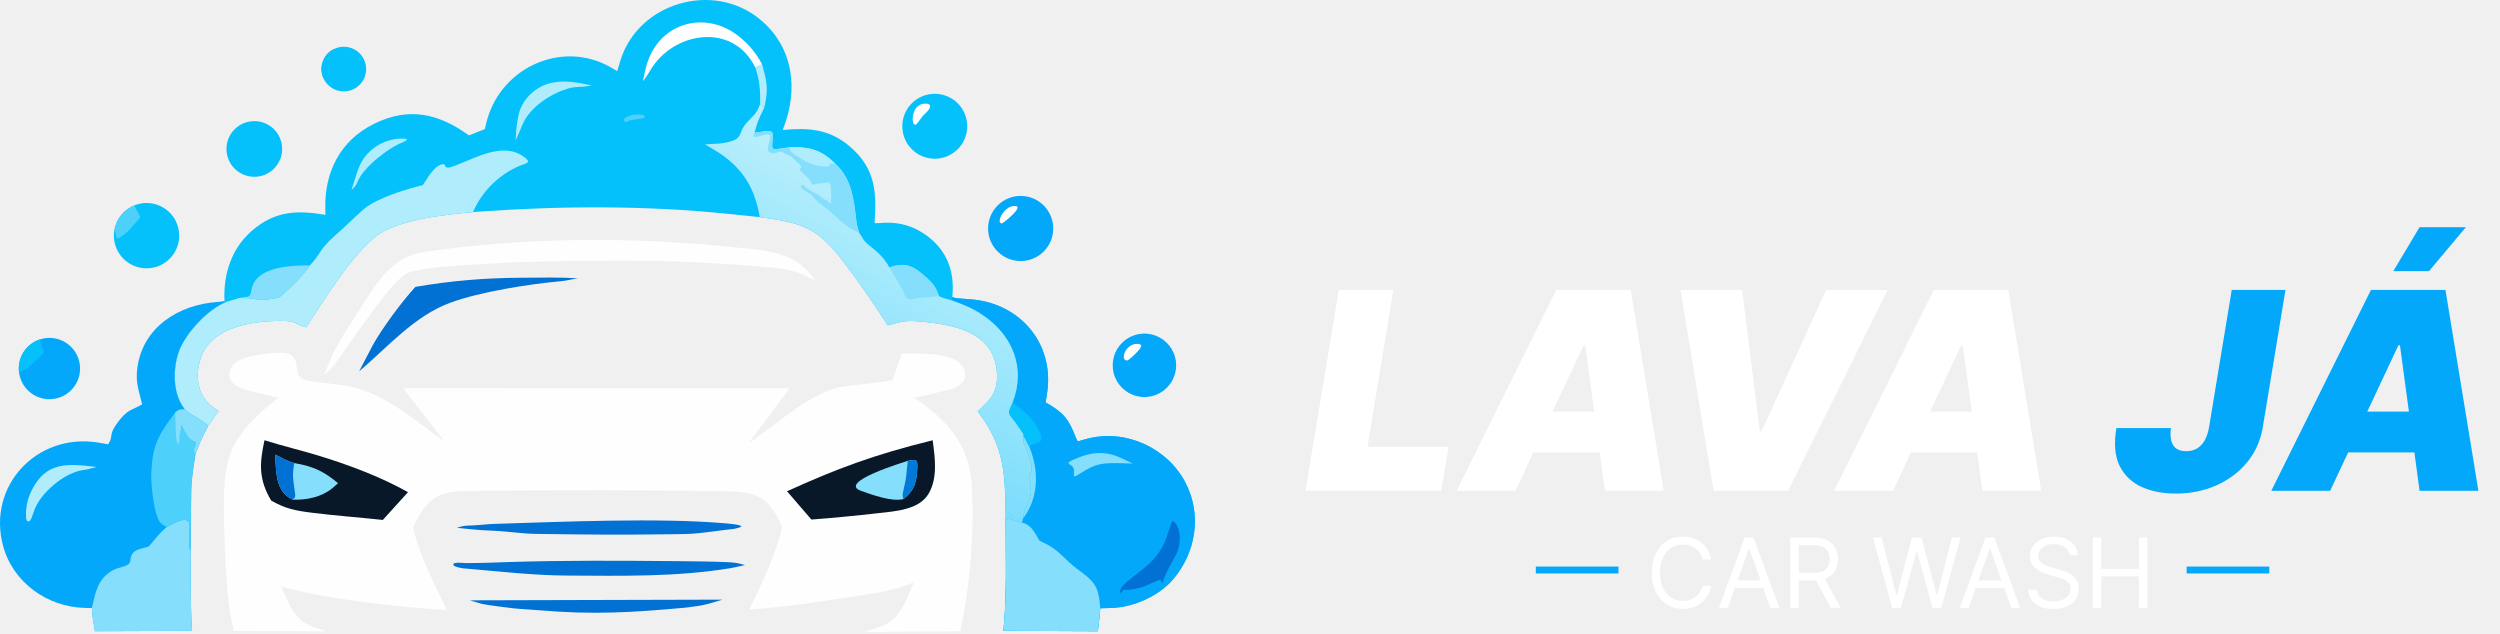
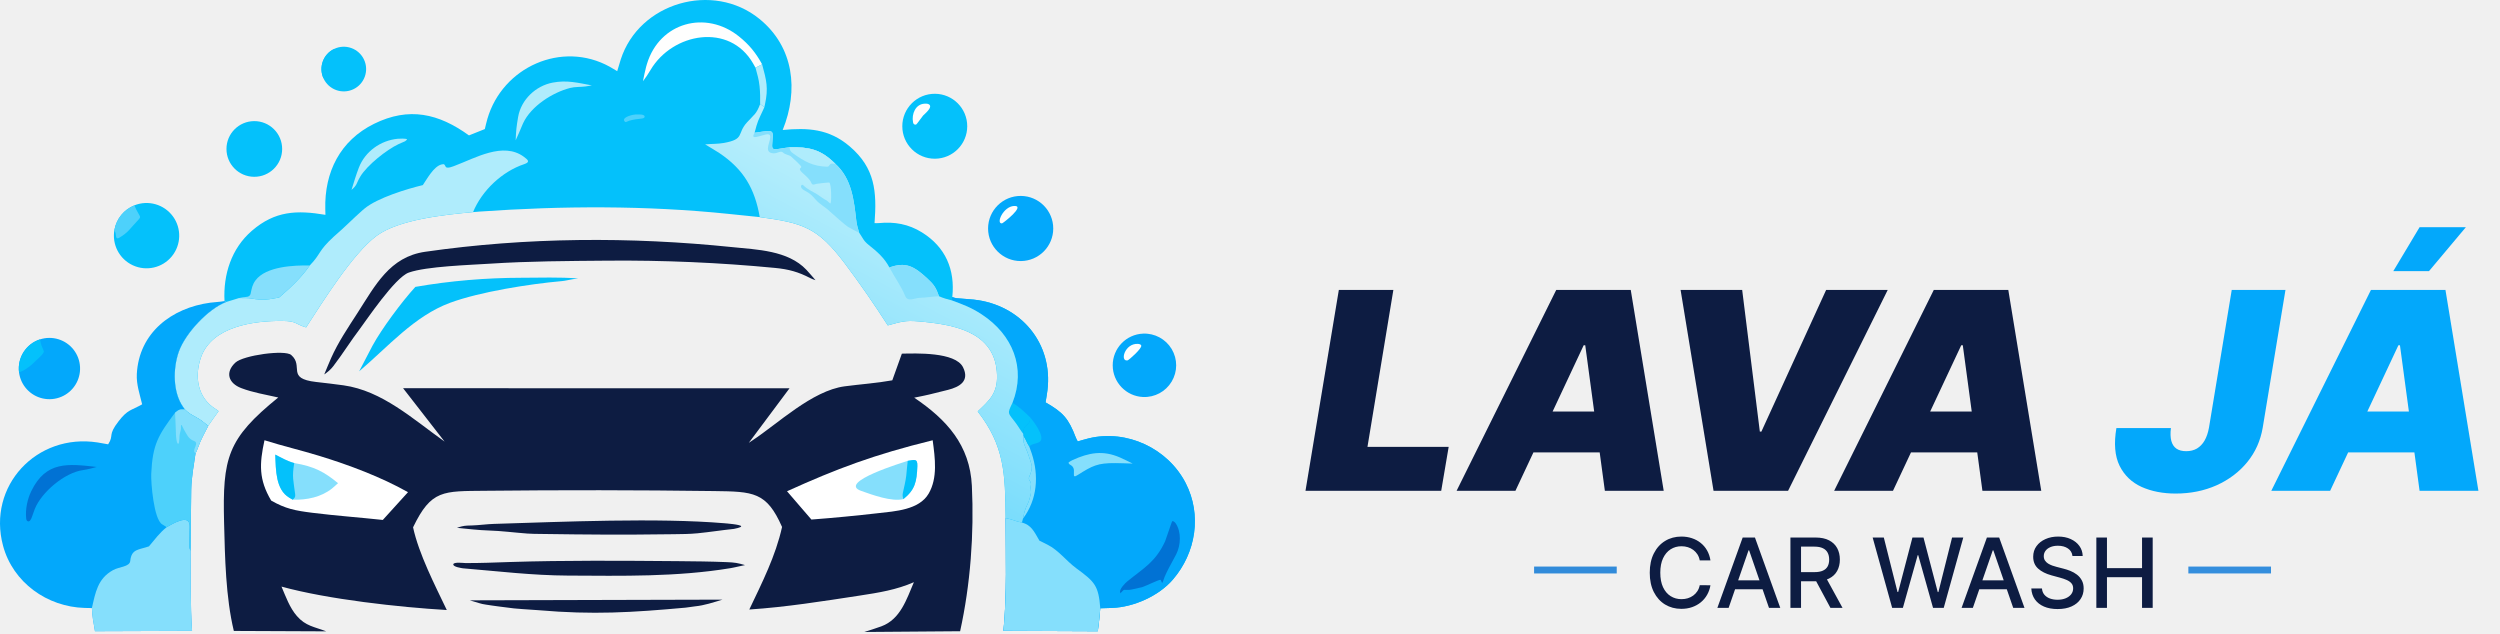
<svg xmlns="http://www.w3.org/2000/svg" width="726" height="184" viewBox="0 0 726 184" fill="none">
-   <path d="M179.238 20.666C179.584 19.535 179.901 18.395 180.264 17.27C185.603 0.73 207.057 -5.447 220.52 5.476C230.601 13.654 231.949 26.265 227.295 37.745C234.535 37.07 240.707 37.349 246.749 42.504C254.16 48.82 254.649 55.689 253.97 64.79C254.419 64.814 254.839 64.826 255.288 64.781C259.782 64.349 263.837 65.07 267.712 67.472C274.643 71.768 277.379 78.349 276.55 86.243C276.94 86.398 277.339 86.553 277.759 86.594C279.417 86.759 281.094 86.826 282.752 87.002C296.424 88.457 305.872 99.679 304.174 113.395C304.034 114.552 303.815 115.699 303.635 116.85C308.718 119.756 310.296 121.491 312.403 127.034C312.553 127.436 312.773 127.803 312.973 128.182C314.051 127.889 315.12 127.543 316.218 127.282C327.294 124.63 339.178 130.259 344.332 140.312C349.055 149.522 347.318 160.485 340.616 168.294C336.492 173.09 329.231 176.303 322.95 176.546C321.811 176.591 320.672 176.617 319.524 176.651C319.354 178.876 319.115 181.095 318.805 183.305L291.401 183.182C292.459 172.311 292.03 161.361 292.04 150.438C291.9 137.556 291.71 129.502 283.921 119.478C287.316 116.281 289.703 114.216 289.533 108.908C289.164 97.089 278.558 94.535 268.77 93.52C263.447 92.97 262.658 93.109 257.815 94.499C253.84 88.317 249.705 82.316 245.291 76.448C237.451 66.034 233.157 64.742 220.632 63.05C217.619 62.74 214.609 62.427 211.596 62.117C187.566 59.644 163.326 59.753 139.229 61.444C139.227 61.444 137.377 61.599 137.375 61.6C129.55 62.317 115.956 63.667 109.42 68.448C102.383 73.594 93.427 88.129 88.892 95.076C85.655 94.124 86.223 93.233 82.016 93.201C73.73 93.139 61.482 94.751 58.339 103.854C56.443 109.345 57.343 115.468 62.538 118.719C63.063 119.048 62.866 118.924 63.48 119.405C62.447 120.826 61.422 122.251 60.443 123.709C59.739 123.158 59.07 122.545 58.335 122.036C56.52 120.777 55.233 120.545 53.683 118.92C53.681 118.917 53.178 118.185 53.175 118.182C50.145 113.855 50.225 106.979 51.919 102.158C53.804 96.793 60.473 89.667 65.688 87.691C65.524 87.604 65.361 87.517 65.197 87.43C64.798 79.72 67.195 72.141 73.165 67C79.889 61.208 86.217 60.989 94.505 62.386C94.505 62.383 94.463 60.716 94.463 60.712C94.204 49.968 98.765 40.817 108.639 35.948C118.775 30.951 127.399 32.966 136.189 39.321L140.793 37.48C141.036 36.486 141.255 35.487 141.541 34.505C145.912 19.497 163.158 11.672 177.096 19.399C177.821 19.801 178.524 20.242 179.238 20.666Z" fill="#04C1FB" />
+   <path d="M179.238 20.666C179.584 19.535 179.901 18.395 180.264 17.27C185.603 0.73 207.057 -5.447 220.52 5.476C230.601 13.654 231.949 26.265 227.295 37.745C234.535 37.07 240.707 37.349 246.749 42.504C254.16 48.82 254.649 55.689 253.97 64.79C254.419 64.814 254.839 64.825 255.288 64.781C259.782 64.349 263.837 65.07 267.712 67.472C274.643 71.768 277.379 78.349 276.55 86.243C276.94 86.398 277.339 86.553 277.759 86.594C279.417 86.759 281.094 86.826 282.752 87.002C296.424 88.457 305.872 99.679 304.174 113.395C304.034 114.552 303.815 115.699 303.635 116.85C308.718 119.756 310.296 121.491 312.403 127.034C312.553 127.436 312.773 127.803 312.973 128.182C314.051 127.889 315.12 127.543 316.218 127.282C327.294 124.63 339.178 130.259 344.332 140.312C349.055 149.522 347.318 160.485 340.616 168.294C336.492 173.09 329.231 176.303 322.95 176.546C321.811 176.591 320.673 176.617 319.524 176.651C319.354 178.876 319.115 181.095 318.805 183.305L291.401 183.182C292.46 172.311 292.03 161.361 292.04 150.438C291.9 137.556 291.711 129.502 283.921 119.478C287.316 116.281 289.703 114.216 289.533 108.908C289.164 97.089 278.558 94.535 268.771 93.52C263.447 92.97 262.659 93.109 257.815 94.499C253.84 88.317 249.705 82.316 245.291 76.448C237.451 66.034 233.157 64.742 220.632 63.05C217.619 62.74 214.609 62.427 211.596 62.117C187.566 59.644 163.326 59.753 139.229 61.444C139.227 61.444 137.377 61.599 137.375 61.6C129.55 62.317 115.956 63.667 109.42 68.448C102.383 73.594 93.427 88.129 88.892 95.076C85.655 94.124 86.223 93.233 82.016 93.201C73.73 93.139 61.482 94.751 58.339 103.854C56.443 109.345 57.343 115.468 62.538 118.719C63.063 119.047 62.866 118.924 63.48 119.405C62.447 120.826 61.422 122.251 60.443 123.709C59.739 123.158 59.07 122.545 58.335 122.036C56.52 120.777 55.233 120.545 53.683 118.92C53.681 118.917 53.178 118.185 53.175 118.182C50.146 113.855 50.225 106.979 51.919 102.158C53.804 96.793 60.473 89.667 65.688 87.691C65.524 87.604 65.361 87.517 65.197 87.43C64.798 79.72 67.195 72.141 73.165 67C79.89 61.208 86.217 60.989 94.505 62.386C94.505 62.383 94.463 60.716 94.463 60.712C94.204 49.968 98.765 40.817 108.639 35.948C118.775 30.951 127.399 32.966 136.189 39.321L140.793 37.48C141.036 36.486 141.255 35.487 141.541 34.505C145.912 19.497 163.158 11.672 177.096 19.399C177.821 19.801 178.525 20.242 179.238 20.666Z" fill="#04C1FB" />
  <path d="M276.391 87.227C276.441 86.9 276.501 86.572 276.55 86.243C276.94 86.398 277.339 86.553 277.759 86.594C279.417 86.759 281.094 86.826 282.752 87.002C296.424 88.457 305.872 99.679 304.174 113.395C304.034 114.552 303.815 115.699 303.635 116.85C308.718 119.756 310.296 121.491 312.403 127.034C312.553 127.436 312.773 127.803 312.973 128.182C314.051 127.889 315.12 127.543 316.219 127.282C327.294 124.63 339.179 130.259 344.332 140.312C349.056 149.522 347.318 160.485 340.617 168.294C336.492 173.09 329.231 176.303 322.95 176.546C321.811 176.591 320.673 176.617 319.524 176.651C319.354 178.876 319.115 181.095 318.805 183.305L291.401 183.182C292.46 172.311 292.03 161.361 292.04 150.438C293.259 150.698 293.938 150.908 295.066 151.314C295.645 151.522 296.135 151.605 296.764 151.735C296.864 151.369 296.964 151.003 297.054 150.636C297.393 149.045 297.643 147.857 298.392 146.411C298.901 145.441 299.071 144.453 299.351 143.407C299.56 142.578 299.141 141.925 299.331 141.114C299.7 139.533 298.322 139.662 298.931 138.323C299.39 137.288 299.64 136.538 299.64 135.368C299.64 134.908 298.472 131.627 298.352 131.302C297.563 129.206 297.054 128.931 297.173 126.484C297.163 126.31 297.153 126.136 297.144 125.961C296.335 124.939 295.715 123.807 294.926 122.763C292.689 119.788 292.42 120.305 294.018 116.99C298.022 106.849 294.077 97.201 285.129 91.327C281.983 89.26 279.806 88.501 276.391 87.227Z" fill="#03A8FB" />
  <path d="M292.04 150.438C293.258 150.698 293.937 150.908 295.066 151.314C295.645 151.522 296.135 151.605 296.764 151.735C299.45 152.483 300.239 154.185 301.847 157.008C302.636 157.41 303.425 157.79 304.214 158.186C307.43 159.798 309.617 162.864 312.513 164.993C317.886 168.953 319.015 169.961 319.524 176.651C319.354 178.876 319.115 181.095 318.805 183.305L291.401 183.182C292.459 172.311 292.03 161.361 292.04 150.438Z" fill="#85DFFC" />
  <path d="M297.173 126.484C298.152 127.96 297.843 127.936 298.881 129.623C299.121 130.291 299.38 130.955 299.6 131.63C301.747 138.141 301.248 145.078 297.053 150.636C297.393 149.045 297.643 147.857 298.392 146.411C298.901 145.441 299.071 144.453 299.351 143.407C299.56 142.578 299.141 141.925 299.331 141.114C299.7 139.533 298.322 139.662 298.931 138.323C299.39 137.288 299.64 136.538 299.64 135.368C299.64 134.908 298.472 131.627 298.352 131.302C297.563 129.206 297.053 128.931 297.173 126.484Z" fill="#85DFFC" />
  <path d="M294.018 116.99C295.955 118.111 297.583 119.679 299.191 121.238C299.061 122.858 298.911 122.691 297.783 123.775C297.174 124.357 297.243 125.187 297.144 125.962C296.335 124.939 295.715 123.807 294.926 122.763C292.689 119.788 292.42 120.305 294.018 116.99Z" fill="#04C1FB" />
  <path d="M299.191 121.238C299.91 122.067 303.635 126.821 302.027 128.209C301.278 128.863 300.139 128.71 299.191 129.411C299.191 129.414 298.881 129.621 298.881 129.623C297.843 127.936 298.152 127.96 297.173 126.484C297.163 126.31 297.153 126.136 297.143 125.961C297.243 125.186 297.173 124.357 297.783 123.775C298.911 122.691 299.061 122.858 299.191 121.238Z" fill="#04C1FB" />
  <path d="M340.427 151.352C340.746 151.234 341.256 151.727 341.406 151.949C343.123 154.507 342.904 158.353 341.555 160.999C340.647 162.77 339.628 164.483 338.759 166.297C338.25 167.343 338.12 167.703 337.76 168.778C337.361 170.008 337.301 168.369 336.961 168.378C336.382 168.392 332.957 170.07 331.848 170.455C331.389 170.614 328.433 171.269 327.943 171.299C326.126 171.412 326.705 170.894 325.576 172.066C325.576 172.069 325.446 172.315 325.446 172.315C325.446 172.315 325.307 172.07 325.307 172.067C324.927 171.179 326.725 169.364 327.334 168.863C332.208 164.881 335.503 163.285 338.35 157.202C338.559 156.768 340.277 151.407 340.427 151.352Z" fill="#0172D4" />
  <path d="M310.306 134.369C310.296 134.198 311.375 133.653 311.455 133.613C316.238 131.431 320.293 130.682 325.286 132.87C326.525 133.411 327.723 134.041 328.942 134.62C327.274 134.583 325.606 134.495 323.948 134.483C318.715 134.447 317.267 135.232 312.993 137.92C312.064 138.501 311.754 138.573 311.864 137.353C312.104 134.793 310.346 135.247 310.306 134.369Z" fill="#85DFFC" />
  <path d="M220.745 30.222C221.157 30.51 221.568 30.799 221.98 31.088C221.98 31.088 221.636 31.876 221.635 31.878C220.13 35.128 220.049 35.037 219.133 38.55C220.069 38.493 223.285 37.742 224.023 38.234C224.485 38.543 224.438 39.277 224.408 39.75C224.36 40.497 224.305 41.244 224.245 41.99C224.141 43.277 224.599 43.462 225.811 43.291C226.971 43.125 228.119 42.881 229.284 42.764C234.855 42.657 238.31 43.301 242.595 47.589C247.399 51.938 247.988 58.204 248.687 64.211C248.827 65.379 249.156 66.436 249.496 67.561C250.584 69.118 250.714 69.897 252.292 71.149C254.719 73.071 256.826 74.894 258.284 77.674C263.108 75.948 265.465 77.373 269.2 80.778C271.197 82.61 271.807 83.508 272.685 86.022C273.864 86.561 275.122 86.92 276.391 87.227C279.806 88.501 281.983 89.26 285.129 91.327C294.077 97.201 298.022 106.848 294.018 116.99C292.42 120.305 292.689 119.788 294.926 122.763C295.715 123.807 296.335 124.939 297.143 125.961C297.153 126.136 297.163 126.31 297.173 126.484C297.054 128.931 297.563 129.206 298.352 131.301C298.472 131.627 299.64 134.908 299.64 135.368C299.64 136.538 299.39 137.288 298.931 138.323C298.322 139.662 299.7 139.533 299.331 141.114C299.141 141.925 299.56 142.578 299.351 143.407C299.071 144.453 298.901 145.441 298.392 146.411C297.643 147.857 297.393 149.045 297.054 150.636C296.964 151.003 296.864 151.369 296.764 151.735C296.135 151.605 295.645 151.522 295.066 151.314C293.938 150.908 293.259 150.698 292.04 150.438C291.9 137.556 291.711 129.502 283.921 119.478C287.316 116.281 289.703 114.216 289.533 108.908C289.164 97.089 278.558 94.535 268.771 93.52C263.448 92.97 262.659 93.109 257.815 94.499C253.84 88.317 249.706 82.316 245.291 76.448C237.452 66.034 233.157 64.742 220.633 63.05C219.194 54.779 215.954 49.195 208.942 44.478C207.589 43.568 206.152 42.791 204.767 41.929C206.588 41.757 208.433 41.834 210.233 41.509C216.379 40.396 213.911 38.877 216.921 35.544C219.078 33.156 219.609 33.213 220.745 30.222Z" fill="url(#paint0_linear_4_252)" />
-   <path d="M219.132 38.55C220.069 38.493 223.285 37.742 224.023 38.234C224.485 38.543 224.437 39.277 224.407 39.75C224.36 40.497 224.305 41.244 224.245 41.99C224.141 43.277 224.599 43.462 225.811 43.291C226.971 43.125 228.119 42.881 229.284 42.764C234.855 42.657 238.31 43.301 242.595 47.589C247.398 51.938 247.988 58.204 248.687 64.211C248.827 65.379 249.156 66.436 249.496 67.561C248.397 67.103 247.378 66.481 246.32 65.924C245.741 65.62 241.566 61.971 241.057 61.463C239.808 60.221 238.16 59.428 236.982 58.095C235.943 56.927 235.284 56.138 233.816 55.426C231.839 54.469 232.778 53.34 233.187 53.736C234.665 55.153 235.804 55.487 237.421 56.5C238.121 56.938 239.319 57.895 239.988 58.172C240.268 58.288 241.017 59.179 241.167 59.066C241.506 58.795 241.456 53.314 240.797 52.995C240.717 52.957 237.471 53.292 237.112 53.391C236.353 53.592 235.913 53.889 235.564 53.022C235.124 51.929 233.746 50.878 232.947 50.112C231.572 48.806 232.768 48.854 232.698 48.442C232.638 48.084 230.416 46.052 229.786 45.501C229.126 44.922 228.035 44.959 227.4 44.311C226.72 43.621 225.799 44.601 224.583 44.525C222.017 44.365 223.284 41.983 223.589 40.506C224.069 38.175 222.365 39.147 221.062 39.414C219.905 39.65 217.939 40.563 219.132 38.55Z" fill="#85DFFC" />
+   <path d="M219.132 38.55C220.069 38.493 223.285 37.742 224.023 38.234C224.485 38.543 224.437 39.277 224.407 39.75C224.36 40.497 224.305 41.244 224.245 41.99C224.141 43.277 224.599 43.462 225.811 43.291C226.971 43.125 228.119 42.881 229.284 42.764C234.855 42.657 238.31 43.301 242.595 47.589C247.398 51.938 247.988 58.204 248.687 64.211C248.827 65.379 249.156 66.436 249.496 67.561C248.397 67.103 247.378 66.481 246.32 65.924C245.741 65.62 241.566 61.971 241.057 61.463C239.808 60.221 238.16 59.428 236.982 58.095C235.943 56.927 235.284 56.138 233.816 55.426C231.839 54.469 232.778 53.34 233.187 53.736C234.665 55.153 235.804 55.487 237.421 56.5C238.121 56.938 239.319 57.895 239.988 58.172C240.268 58.288 241.017 59.179 241.167 59.066C241.506 58.795 241.456 53.314 240.797 52.995C240.717 52.957 237.471 53.292 237.112 53.391C236.353 53.592 235.913 53.889 235.564 53.022C235.124 51.929 233.746 50.878 232.947 50.112C231.572 48.806 232.768 48.854 232.698 48.442C232.638 48.084 230.416 46.052 229.786 45.501C229.126 44.922 228.035 44.959 227.4 44.311C226.72 43.621 225.799 44.601 224.583 44.525C222.017 44.365 223.284 41.983 223.589 40.506C224.069 38.175 222.365 39.147 221.062 39.414C219.905 39.651 217.939 40.563 219.132 38.55Z" fill="#85DFFC" />
  <path d="M229.284 42.764C234.855 42.657 238.31 43.301 242.595 47.589L242.036 47.534C240.797 47.255 240.937 48.421 240.308 48.411C236.043 48.347 233.517 46.809 230.386 44.596C229.498 43.968 229.436 43.769 229.284 42.764Z" fill="#AFECFC" />
  <path d="M258.284 77.674C263.108 75.948 265.465 77.373 269.2 80.778C271.197 82.61 271.807 83.508 272.686 86.022C270.778 86.121 268.93 86.443 267.023 86.495C265.685 86.53 263.617 87.762 262.898 86.009C261.66 83.004 259.782 80.524 258.284 77.674Z" fill="#85DFFC" />
-   <path d="M122.784 53.755C123.931 52.103 125.903 48.36 128.199 47.761C129.141 47.515 129.085 47.84 129.435 48.429C129.834 49.101 131.75 48.253 132.155 48.102C137.984 45.932 146.113 41.093 152.119 45.525C153.391 46.465 154.05 47.06 152.184 47.683C145.79 49.823 139.936 55.352 137.375 61.6C129.55 62.317 115.956 63.667 109.42 68.448C102.383 73.594 93.427 88.129 88.892 95.076C85.655 94.124 86.223 93.233 82.016 93.201C73.73 93.139 61.482 94.751 58.339 103.854C56.443 109.345 57.343 115.468 62.538 118.719C63.063 119.048 62.866 118.924 63.48 119.405C62.447 120.826 61.422 122.251 60.443 123.709C59.739 123.158 59.07 122.545 58.335 122.036C56.52 120.777 55.233 120.545 53.683 118.92C53.681 118.917 53.178 118.185 53.175 118.182C50.145 113.855 50.225 106.979 51.919 102.158C53.804 96.793 60.473 89.667 65.688 87.691C66.919 87.295 68.174 86.975 69.398 86.558C69.4 86.558 71.441 86.58 71.441 86.58C71.975 86.587 72.501 86.604 73.027 86.699C76.35 87.301 77.898 87.01 81.069 86.388C84.322 83.582 87.504 80.633 89.943 77.097C93.269 73.679 92.275 72.979 96.985 68.671C96.988 68.669 97.495 68.219 97.498 68.217C100.162 65.927 102.58 63.436 105.199 61.127C105.202 61.124 105.853 60.569 105.856 60.567C109.659 57.435 118.233 54.844 122.784 53.755Z" fill="#AFECFC" />
+   <path d="M122.785 53.755C123.931 52.103 125.903 48.36 128.199 47.761C129.141 47.515 129.085 47.84 129.435 48.429C129.834 49.101 131.75 48.253 132.155 48.102C137.984 45.932 146.113 41.093 152.119 45.525C153.391 46.465 154.05 47.06 152.184 47.683C145.79 49.823 139.936 55.352 137.375 61.6C129.55 62.317 115.956 63.667 109.42 68.448C102.383 73.594 93.427 88.129 88.892 95.076C85.655 94.124 86.223 93.233 82.016 93.201C73.73 93.139 61.482 94.751 58.339 103.854C56.443 109.345 57.343 115.468 62.538 118.719C63.063 119.048 62.866 118.924 63.48 119.405C62.447 120.826 61.422 122.251 60.443 123.709C59.739 123.158 59.07 122.545 58.335 122.036C56.52 120.777 55.233 120.545 53.683 118.92C53.681 118.917 53.178 118.185 53.175 118.182C50.146 113.855 50.225 106.979 51.919 102.158C53.804 96.793 60.473 89.667 65.688 87.691C66.92 87.295 68.174 86.975 69.398 86.558C69.4 86.558 71.441 86.58 71.441 86.58C71.975 86.587 72.501 86.604 73.027 86.699C76.35 87.301 77.898 87.01 81.069 86.388C84.322 83.582 87.504 80.633 89.944 77.097C93.269 73.679 92.275 72.979 96.985 68.671C96.988 68.669 97.495 68.219 97.498 68.217C100.162 65.927 102.58 63.436 105.2 61.127C105.203 61.124 105.853 60.569 105.856 60.567C109.659 57.435 118.233 54.844 122.785 53.755Z" fill="#AFECFC" />
  <path d="M186.718 23.588C187.011 22.184 187.26 20.769 187.639 19.386C187.64 19.383 187.89 18.524 187.891 18.52C191.574 6.479 204.96 2.868 214.564 10.557C217.594 12.982 219.478 15.326 221.315 18.669C220.676 19.001 220.038 19.333 219.398 19.662C219.396 19.658 218.711 18.443 218.709 18.44C211.871 6.521 195.35 9.503 188.942 20.273C188.196 21.526 187.603 22.43 186.718 23.588Z" fill="#FEFEFE" />
  <path d="M69.398 86.558C69.402 86.557 70.463 86.345 70.467 86.344C71.455 86.181 72.555 86.386 72.799 85.216C73.109 83.722 73.275 82.651 74.227 81.383C77.245 77.363 85.347 76.999 89.944 77.097C87.504 80.633 84.322 83.582 81.069 86.388C77.898 87.01 76.35 87.301 73.027 86.699C72.501 86.604 71.975 86.587 71.441 86.58C71.441 86.58 69.4 86.558 69.398 86.558Z" fill="#85DFFC" />
  <path d="M221.315 18.669C222.585 23.321 223.188 25.567 222.129 30.41C222.129 30.413 221.981 31.085 221.98 31.088C221.568 30.799 221.157 30.51 220.745 30.222C220.773 28.484 220.763 26.798 220.578 25.07C220.33 22.765 219.94 21.798 219.398 19.662C220.038 19.333 220.676 19.001 221.315 18.669Z" fill="#AFECFC" />
  <path d="M149.748 40.746C149.866 37.895 149.974 36.841 150.456 34.001C151.316 28.941 155.557 24.927 160.517 23.986C164.671 23.198 167.86 24.062 171.884 24.798C171.293 24.9 170.703 25.011 170.109 25.095C168.592 25.309 167.061 25.159 165.564 25.543C160.465 26.849 154.226 30.823 151.929 35.749C151.928 35.754 151.692 36.282 151.69 36.286C151.046 37.802 150.467 39.262 149.748 40.746Z" fill="#AFECFC" />
-   <path d="M102.078 55.143C102.751 52.974 103.396 50.794 104.215 48.675C106.018 44.005 110.511 40.786 115.486 40.298C115.673 40.279 118.078 40.131 118.212 40.492C118.235 40.554 117.669 41.006 117.619 41.029C117.006 41.309 116.376 41.553 115.765 41.84C112.258 43.485 106.581 48.008 104.62 51.286C103.431 53.277 103.815 53.673 102.078 55.143Z" fill="#AFECFC" />
+   <path d="M102.078 55.143C102.751 52.974 103.396 50.794 104.215 48.675C106.018 44.005 110.511 40.786 115.486 40.298C115.673 40.279 118.078 40.131 118.213 40.492C118.236 40.554 117.669 41.006 117.619 41.029C117.006 41.309 116.376 41.553 115.765 41.84C112.258 43.485 106.581 48.008 104.62 51.286C103.431 53.277 103.815 53.673 102.078 55.143Z" fill="#AFECFC" />
  <path d="M184.631 33.234C184.878 33.225 185.879 33.232 186.129 33.253C187.584 33.371 187.481 34.318 186.396 34.424C185.142 34.547 183.949 34.708 182.729 35.057C182.49 35.125 181.864 35.473 181.635 35.453C181.5 35.44 181.198 35.019 181.191 34.921C181.114 33.831 183.941 33.26 184.631 33.234Z" fill="#4DD1FB" />
-   <path d="M80.803 115.428C77.189 114.594 73.488 114.024 70.026 112.692C66.376 111.289 65.292 108.172 68.339 105.313C70.638 103.153 82.738 101.506 84.561 103.082C88.351 106.359 82.979 109.921 91.797 110.925C94.452 111.228 97.106 111.527 99.752 111.898C110.967 113.47 119.885 121.668 129.107 128.24L117.056 112.736L229.275 112.76L217.459 128.591C217.462 128.589 218.459 127.918 218.462 127.916C225.827 123.096 235.834 113.438 245.301 112.186C249.905 111.576 254.549 111.272 259.123 110.446L261.9 102.701C265.874 102.629 277.429 102.146 279.666 106.657C281.624 110.623 278.728 112.352 275.272 113.223C269.969 114.554 269.5 114.696 265.485 115.483C274.952 121.879 281.664 129.266 282.233 141.11C282.902 154.994 281.814 169.727 278.817 183.311L251.004 183.53C252.652 182.984 254.359 182.484 255.977 181.877C261.49 179.822 263.268 174.037 265.395 169.066C260.322 171.286 255.278 172.102 249.546 172.975C238.93 174.591 228.309 176.299 217.596 177.003C221.3 169.22 225.248 161.452 227.109 153.036C222.607 142.802 218.79 142.759 207.351 142.605C185.215 142.307 163.075 142.284 140.938 142.523C128.67 142.655 125.237 142.168 119.955 153.133C121.631 160.901 126.296 169.906 129.747 177.152C116.009 176.348 95.204 174.056 81.746 170.348C82.985 173.252 84.108 176.458 86.203 178.88C88.768 181.845 91.302 182.002 94.748 183.343L67.905 183.224C65.55 173.451 65.326 161.885 65.074 151.847C64.599 132.866 66 127.444 80.803 115.428Z" fill="#FEFEFE" />
-   <path d="M228.552 142.661C243.064 136.08 253.75 132.062 270.848 127.851C271.547 133.074 272.336 138.774 269.689 143.332C266.933 148.099 259.862 148.471 255.039 149.023C248.577 149.762 242.116 150.388 235.634 150.877L228.552 142.661Z" fill="#081829" />
+   <path d="M80.803 115.428C77.189 114.594 73.488 114.024 70.026 112.692C66.376 111.289 65.292 108.172 68.339 105.313C70.638 103.153 82.738 101.506 84.561 103.082C88.351 106.359 82.979 109.921 91.797 110.925C94.452 111.228 97.106 111.527 99.752 111.898C110.967 113.47 119.885 121.668 129.107 128.24L117.056 112.736L229.275 112.76L217.459 128.591C217.462 128.589 218.459 127.918 218.462 127.916C225.827 123.096 235.834 113.438 245.301 112.186C249.905 111.576 254.549 111.272 259.123 110.446L261.9 102.701C265.874 102.629 277.429 102.146 279.666 106.657C281.624 110.623 278.728 112.352 275.272 113.223C269.969 114.554 269.5 114.696 265.485 115.483C274.952 121.879 281.664 129.266 282.233 141.11C282.902 154.995 281.814 169.727 278.818 183.311L251.004 183.53C252.652 182.984 254.359 182.484 255.977 181.877C261.49 179.822 263.268 174.037 265.395 169.066C260.322 171.286 255.278 172.102 249.546 172.975C238.93 174.591 228.31 176.299 217.597 177.003C221.3 169.22 225.249 161.452 227.109 153.036C222.607 142.802 218.79 142.759 207.351 142.605C185.215 142.307 163.075 142.284 140.938 142.523C128.67 142.655 125.237 142.168 119.955 153.133C121.631 160.901 126.296 169.906 129.747 177.152C116.009 176.348 95.204 174.056 81.746 170.348C82.985 173.252 84.108 176.458 86.204 178.88C88.768 181.845 91.302 182.002 94.748 183.343L67.905 183.224C65.55 173.451 65.326 161.885 65.074 151.847C64.599 132.866 66 127.444 80.803 115.428Z" fill="#0D1C42" />
+   <path d="M228.552 142.661C243.064 136.08 253.75 132.063 270.848 127.851C271.547 133.074 272.336 138.774 269.689 143.332C266.933 148.099 259.862 148.471 255.039 149.023C248.577 149.762 242.116 150.388 235.634 150.877L228.552 142.661Z" fill="white" />
  <path d="M263.607 133.826C265.435 133.586 266.504 132.995 266.404 135.376C266.224 139.867 265.774 142.177 262.349 144.942C258.903 145.765 253.401 143.727 250.065 142.549C243.014 140.053 262.599 134.191 263.607 133.826Z" fill="#85DFFC" />
-   <path d="M263.607 133.826C265.435 133.586 266.504 132.995 266.404 135.376C266.224 139.867 265.774 142.177 262.349 144.942C262.139 144.269 262.039 143.847 262.189 143.131C262.549 141.46 262.978 139.8 263.178 138.103C263.348 136.679 263.398 135.244 263.607 133.826Z" fill="#0179D9" />
-   <path d="M76.808 127.847C82.066 129.512 87.445 130.764 92.717 132.382C101.424 135.053 110.613 138.502 118.483 142.926L111.169 150.991C104.369 150.252 97.541 149.77 90.754 148.921C85.72 148.291 82.882 147.74 78.752 145.366C75.125 139.249 75.302 134.752 76.808 127.847Z" fill="#081829" />
+   <path d="M263.607 133.826C265.435 133.586 266.504 132.995 266.404 135.376C266.224 139.867 265.774 142.177 262.349 144.942C262.139 144.269 262.039 143.847 262.189 143.131C262.549 141.46 262.978 139.8 263.178 138.103C263.348 136.679 263.398 135.244 263.607 133.826Z" fill="#04C1FB" />
+   <path d="M76.808 127.847C82.066 129.512 87.445 130.764 92.717 132.382C101.423 135.053 110.613 138.502 118.483 142.926L111.169 150.991C104.369 150.252 97.54 149.77 90.753 148.921C85.72 148.291 82.882 147.74 78.752 145.366C75.125 139.249 75.302 134.752 76.808 127.847Z" fill="white" />
  <path d="M79.936 132.014C81.724 132.944 83.494 133.953 85.443 134.469C91.307 135.469 94.18 137.037 98.168 140.315C97.591 140.826 97.034 141.36 96.434 141.844C93.271 144.383 89.05 145.239 84.995 145.111C84.664 144.912 84.328 144.72 83.994 144.522C80.071 142.189 80.104 136.575 79.936 132.014Z" fill="#85DFFC" />
-   <path d="M79.936 132.014C81.724 132.944 83.494 133.953 85.443 134.469C84.755 138.684 85.21 139.358 85.712 143.505C85.818 144.376 85.606 144.548 84.995 145.111C84.664 144.912 84.328 144.72 83.994 144.522C80.071 142.189 80.104 136.575 79.936 132.014Z" fill="#0172D4" />
+   <path d="M79.936 132.014C81.724 132.944 83.494 133.953 85.443 134.469C84.755 138.684 85.21 139.358 85.712 143.505C85.818 144.376 85.606 144.548 84.995 145.111C84.664 144.912 84.328 144.72 83.994 144.522C80.071 142.189 80.104 136.575 79.936 132.014Z" fill="#04C1FB" />
  <path d="M65.197 87.43C65.361 87.517 65.525 87.604 65.688 87.691C60.473 89.667 53.804 96.793 51.919 102.158C50.225 106.979 50.146 113.855 53.175 118.182C53.178 118.185 53.681 118.917 53.683 118.92C55.233 120.545 56.52 120.777 58.335 122.036C59.07 122.545 59.739 123.158 60.443 123.709C59.386 125.755 58.3 127.689 57.534 129.877C57.314 130.504 57.066 131.062 56.783 131.659C56.28 135.136 55.612 138.597 55.539 142.109C55.423 147.68 55.439 153.246 55.37 158.814C55.365 159.203 55.355 159.591 55.344 159.979C55.427 167.721 55.259 175.473 55.776 183.197L27.581 183.301C27.175 181.076 26.768 178.848 26.685 176.587C26.681 176.587 24.593 176.543 24.589 176.543C13.718 176.256 3.753 169.164 0.886 158.493C-3.776 141.142 10.63 125.748 28.336 128.487C29.363 128.646 30.381 128.849 31.405 129.028C33.204 126.276 31.171 126.552 34.443 122.326C37.128 118.861 37.993 119.288 41.28 117.415C40.586 114.519 39.58 111.627 39.73 108.654C40.335 96.633 49.842 89.412 61.048 87.899C62.441 87.71 63.815 87.697 65.197 87.43Z" fill="#03A8FB" />
  <path d="M48.386 153.105C49.652 152.402 54.925 149.034 55.068 152.573C55.068 152.576 55.071 153.083 55.071 153.087C55.033 154.844 54.989 156.601 54.971 158.359C54.965 158.923 55.075 159.483 55.344 159.979C55.427 167.721 55.259 175.473 55.776 183.197L27.581 183.301C27.175 181.076 26.768 178.848 26.685 176.587C27.721 172.034 28.371 168.037 32.809 165.57C34.657 164.542 37.648 164.643 37.827 162.878C38.184 159.346 40.295 159.706 43.252 158.663C44.887 156.734 46.395 154.664 48.386 153.105Z" fill="#85DFFC" />
  <path d="M46.312 157.589C46.315 157.587 46.557 157.589 46.561 157.589C48.102 157.426 47.193 158.699 46.811 158.832C46.048 159.098 45.608 157.949 46.312 157.589Z" fill="#85DFFC" />
-   <path d="M53.683 118.92C55.233 120.545 56.52 120.777 58.335 122.036C59.07 122.545 59.739 123.158 60.443 123.709C59.386 125.755 58.3 127.689 57.534 129.877C57.314 130.504 57.066 131.062 56.783 131.659C56.279 135.136 55.612 138.597 55.539 142.109C55.423 147.68 55.439 153.246 55.37 158.814C55.365 159.203 55.355 159.591 55.344 159.979C55.075 159.483 54.965 158.923 54.971 158.359C54.989 156.601 55.033 154.844 55.071 153.087C55.071 153.083 55.068 152.576 55.068 152.573C54.925 149.034 49.652 152.402 48.386 153.105C47.934 152.77 47.553 152.547 47.077 152.256C44.652 150.775 43.807 140.138 43.92 137.615C44.302 129.046 45.947 126.401 50.837 119.85C52.143 118.841 52.118 118.876 53.683 118.92Z" fill="#4DD1FB" />
-   <path d="M53.683 118.92C55.233 120.545 56.52 120.777 58.335 122.036C59.07 122.545 59.739 123.158 60.443 123.709C59.387 125.755 58.3 127.689 57.534 129.877C57.314 130.504 57.067 131.062 56.783 131.659C56.781 131.656 56.5 131.353 56.498 131.35C55.866 130.465 57.913 128.638 56.358 128.07C54.624 127.437 54.198 126.017 53.336 124.597C53.185 124.349 52.471 122.541 52.553 123.89C52.599 124.661 52.434 125.213 52.221 125.955C52.057 126.523 52.158 128.645 51.812 128.843C51.269 129.15 51.111 126.529 51.104 126.35C51.014 124.179 50.986 122.024 50.837 119.85C52.143 118.841 52.118 118.876 53.683 118.92Z" fill="#85DFFC" />
-   <path d="M7.862 151.237C7.707 151.096 7.627 150.798 7.606 150.599C7.325 147.944 7.934 145.001 9.093 142.611C13.347 133.841 19.758 134.656 28.085 135.604C26.774 135.95 25.433 136.333 24.089 136.517C18.785 137.242 12.036 142.921 10.085 147.848C9.79 148.594 9.545 149.358 9.275 150.114C9.102 150.6 8.591 151.906 7.862 151.237Z" fill="#AFECFC" />
-   <path d="M94.156 108.742C94.825 107.147 95.464 105.539 96.168 103.959C98.217 99.359 101.045 95.187 103.764 90.966C108.986 82.864 113.152 74.601 123.46 73.117C152.909 68.877 183.025 68.717 212.593 71.757C219.789 72.498 228.827 72.699 234.166 78.339C235.085 79.314 235.933 80.349 236.822 81.358C236.263 81.179 235.824 81.039 235.314 80.772C231.849 78.953 228.989 78.183 225.079 77.806C208.991 76.257 192.545 75.552 176.391 75.694C164.984 75.795 153.569 75.832 142.186 76.579C136.387 76.96 123.865 77.338 118.718 79.152C114.669 80.578 106.189 93.294 104.547 95.447C101.842 98.999 99.509 102.8 96.79 106.332C96.011 107.344 95.2 108.015 94.156 108.742Z" fill="#FEFEFE" />
-   <path d="M120.625 83.309C130.789 81.542 141.108 80.68 151.424 80.662C156.931 80.653 162.417 80.434 167.91 80.87C167.906 80.87 166.399 81.072 166.396 81.073C165.305 81.238 164.263 81.536 163.159 81.633C153.808 82.457 139.298 84.745 130.691 87.935C120.289 91.79 112.752 100.649 104.299 107.832C105.633 105.359 106.847 102.825 108.192 100.357C110.849 95.476 116.688 87.613 120.625 83.309Z" fill="#0172D4" />
-   <path d="M39.025 59.632C43.043 58.018 47.644 59.332 50.206 62.823C52.767 66.314 52.64 71.096 49.895 74.446C47.151 77.796 42.487 78.86 38.56 77.034C34.633 75.209 32.442 70.956 33.234 66.699C33.828 63.507 36.012 60.842 39.025 59.632Z" fill="#04C1FB" />
+   <path d="M53.683 118.92C55.233 120.545 56.52 120.777 58.335 122.036C59.07 122.545 59.739 123.158 60.443 123.709C59.386 125.755 58.3 127.689 57.534 129.877C57.314 130.504 57.066 131.062 56.783 131.659C56.279 135.136 55.612 138.597 55.539 142.109C55.423 147.68 55.439 153.246 55.37 158.815C55.365 159.203 55.355 159.592 55.344 159.979C55.075 159.483 54.965 158.923 54.971 158.359C54.989 156.601 55.033 154.844 55.071 153.087C55.071 153.083 55.068 152.576 55.068 152.573C54.925 149.034 49.652 152.402 48.386 153.105C47.934 152.77 47.553 152.547 47.077 152.256C44.652 150.775 43.807 140.138 43.92 137.615C44.302 129.046 45.947 126.401 50.837 119.851C52.143 118.841 52.118 118.876 53.683 118.92Z" fill="#4DD1FB" />
+   <path d="M53.683 118.92C55.233 120.545 56.52 120.777 58.335 122.036C59.07 122.545 59.739 123.158 60.443 123.709C59.386 125.755 58.3 127.689 57.534 129.877C57.314 130.504 57.066 131.062 56.783 131.659C56.781 131.656 56.5 131.353 56.498 131.35C55.866 130.465 57.913 128.638 56.358 128.07C54.624 127.437 54.198 126.017 53.335 124.597C53.185 124.349 52.471 122.541 52.552 123.89C52.599 124.661 52.434 125.213 52.221 125.955C52.057 126.523 52.158 128.645 51.811 128.843C51.269 129.15 51.111 126.529 51.104 126.35C51.013 124.179 50.986 122.024 50.837 119.851C52.143 118.841 52.118 118.876 53.683 118.92Z" fill="#85DFFC" />
+   <path d="M7.862 151.237C7.707 151.096 7.627 150.798 7.606 150.599C7.325 147.944 7.934 145.001 9.093 142.611C13.347 133.841 19.758 134.656 28.085 135.604C26.774 135.95 25.433 136.333 24.089 136.517C18.785 137.242 12.036 142.921 10.085 147.848C9.79 148.594 9.545 149.358 9.275 150.114C9.102 150.6 8.591 151.906 7.862 151.237Z" fill="#0172D4" />
+   <path d="M94.156 108.742C94.825 107.147 95.464 105.539 96.168 103.959C98.217 99.359 101.045 95.187 103.764 90.966C108.986 82.864 113.152 74.601 123.46 73.117C152.909 68.877 183.025 68.717 212.593 71.757C219.789 72.498 228.827 72.699 234.166 78.339C235.084 79.314 235.933 80.349 236.822 81.358C236.263 81.179 235.824 81.039 235.314 80.772C231.849 78.953 228.988 78.183 225.079 77.806C208.991 76.257 192.545 75.552 176.391 75.694C164.984 75.795 153.569 75.832 142.186 76.579C136.387 76.96 123.865 77.338 118.718 79.152C114.669 80.578 106.189 93.294 104.547 95.447C101.842 98.999 99.509 102.8 96.79 106.332C96.011 107.344 95.2 108.015 94.156 108.742Z" fill="#0D1C42" />
+   <path d="M120.625 83.309C130.789 81.542 141.108 80.68 151.424 80.662C156.931 80.653 162.417 80.434 167.91 80.87C167.906 80.87 166.399 81.072 166.396 81.073C165.305 81.238 164.263 81.536 163.159 81.633C153.808 82.457 139.298 84.746 130.691 87.935C120.289 91.79 112.752 100.649 104.299 107.832C105.633 105.359 106.847 102.825 108.192 100.357C110.849 95.476 116.688 87.613 120.625 83.309Z" fill="#04C1FB" />
+   <path d="M39.025 59.632C43.043 58.018 47.644 59.332 50.206 62.823C52.767 66.314 52.641 71.096 49.895 74.446C47.151 77.796 42.487 78.86 38.56 77.034C34.633 75.209 32.442 70.956 33.234 66.699C33.828 63.507 36.012 60.842 39.025 59.632Z" fill="#04C1FB" />
  <path d="M33.234 66.699C33.828 63.507 36.012 60.842 39.025 59.632C39.418 60.586 39.767 61.306 40.303 62.19C40.777 62.972 40.843 63.139 40.191 63.819C37.739 66.372 37.282 67.533 34.514 69.102C33.575 69.633 33.691 68.235 33.563 67.726C33.475 67.377 33.346 67.041 33.234 66.699Z" fill="#4DD1FB" />
  <path d="M296.484 56.896C301.677 56.943 305.862 61.163 305.862 66.355C305.862 71.545 301.677 75.765 296.484 75.811C291.231 75.858 286.937 71.609 286.937 66.353C286.947 61.095 291.231 56.848 296.484 56.896Z" fill="#03A8FB" />
  <path d="M294.487 59.813C297.962 59.649 291.261 64.838 290.992 64.867C289.124 65.068 291.311 59.964 294.487 59.813Z" fill="#FEFEFE" />
  <path d="M271.517 27.234C276.7 27.267 280.885 31.478 280.885 36.662C280.885 41.847 276.7 46.059 271.517 46.092C266.284 46.125 262.029 41.894 262.029 36.662C262.029 31.431 266.284 27.2 271.517 27.234Z" fill="#04C1FB" />
  <path d="M268.521 30.11C268.82 30.098 269.28 30.088 269.58 30.212C271.277 30.924 268.451 33.134 268.071 33.552C267.762 33.895 266.174 36.182 266.024 36.189C265.485 36.213 265.255 36.079 265.145 35.509C264.686 33.131 265.844 30.217 268.521 30.11Z" fill="#FEFEFE" />
-   <path d="M131.65 163.831C131.888 163.141 134.618 163.512 135.195 163.515C139.455 163.538 143.675 163.35 147.929 163.214C164.199 162.693 180.584 162.824 196.865 162.959C201.604 162.999 206.36 163.047 211.097 163.244C213.393 163.34 214.236 163.48 216.355 164.102C215.215 164.348 214.076 164.605 212.934 164.841C212.931 164.842 212.095 165 212.092 165.001C196.535 167.564 180.672 167.231 164.906 167.15C154.578 167.096 144.686 165.893 134.451 165.039C134.415 165.036 131.369 164.643 131.65 163.831Z" fill="#0172D4" />
+   <path d="M131.65 163.831C131.888 163.141 134.618 163.512 135.195 163.515C139.455 163.538 143.675 163.35 147.929 163.214C164.199 162.693 180.584 162.824 196.865 162.959C201.604 162.999 206.36 163.047 211.097 163.244C213.393 163.34 214.236 163.48 216.355 164.102C215.215 164.348 214.076 164.605 212.934 164.841C212.931 164.842 212.095 165 212.092 165.001C196.535 167.564 180.672 167.231 164.906 167.15C154.578 167.096 144.686 165.893 134.451 165.039C134.415 165.036 131.369 164.643 131.65 163.831Z" fill="#0D1C42" />
  <path d="M331.948 96.883C335.324 96.735 338.519 98.456 340.257 101.364C341.995 104.272 341.995 107.898 340.257 110.806C338.519 113.716 335.334 115.437 331.948 115.29C327.024 115.077 323.14 111.02 323.13 106.089C323.13 101.156 327.014 97.098 331.948 96.883Z" fill="#03A8FB" />
-   <path d="M330.44 99.864C330.769 99.881 331.329 99.971 331.419 100.366C331.628 101.22 327.813 104.587 327.444 104.656C325.157 105.083 326.585 99.655 330.44 99.864Z" fill="#FEFEFE" />
-   <path d="M132.707 153.283C133.67 152.934 134.668 152.676 135.693 152.634C135.696 152.634 137.187 152.585 137.191 152.585C139.279 152.514 141.342 152.204 143.435 152.14C163.509 151.527 191.01 150.316 210.35 151.949C210.585 151.968 215.218 152.315 215.248 152.845C215.266 153.183 213.269 153.578 213.121 153.593C209.596 153.959 206.097 154.519 202.569 154.867C200.26 155.094 197.936 155.104 195.616 155.134C179.805 155.343 171.6 155.262 156.917 155.055C155.668 155.037 154.418 155.037 153.172 154.947C149.433 154.674 145.681 154.167 141.936 154.056C138.851 153.964 135.778 153.574 132.707 153.283Z" fill="#0172D4" />
+   <path d="M330.44 99.864C330.769 99.881 331.329 99.97 331.419 100.366C331.628 101.22 327.813 104.587 327.444 104.656C325.157 105.083 326.585 99.655 330.44 99.864Z" fill="#FEFEFE" />
+   <path d="M132.707 153.283C133.67 152.934 134.668 152.676 135.693 152.634C135.696 152.634 137.187 152.585 137.191 152.585C139.279 152.514 141.342 152.204 143.435 152.14C163.509 151.527 191.01 150.316 210.35 151.949C210.585 151.968 215.218 152.315 215.248 152.845C215.266 153.183 213.269 153.578 213.121 153.593C209.596 153.959 206.097 154.519 202.569 154.867C200.26 155.094 197.936 155.104 195.616 155.134C179.805 155.343 171.6 155.262 156.917 155.055C155.668 155.037 154.418 155.037 153.172 154.947C149.433 154.674 145.681 154.167 141.936 154.056C138.851 153.964 135.778 153.574 132.707 153.283Z" fill="#0D1C42" />
  <path d="M11.617 98.556C15.186 97.403 19.095 98.61 21.391 101.575C23.688 104.541 23.88 108.627 21.87 111.794C19.861 114.961 16.083 116.528 12.422 115.714C8.761 114.899 6.003 111.877 5.527 108.158C4.983 103.908 7.541 99.875 11.617 98.556Z" fill="#03A8FB" />
-   <path d="M5.527 108.158C4.983 103.908 7.541 99.875 11.617 98.556C11.928 100.248 12.056 100.372 12.726 101.969C13.009 102.646 10.286 104.756 9.7 105.441C9.301 105.91 7.362 107.366 6.759 107.61C6.343 107.778 5.93 107.96 5.527 108.158Z" fill="#04C1FB" />
-   <path d="M73.777 35.172C78.272 35.13 81.938 38.763 81.938 43.259C81.939 47.754 78.272 51.386 73.777 51.344C69.341 51.303 65.766 47.695 65.766 43.259C65.766 38.822 69.341 35.214 73.777 35.172Z" fill="#04C1FB" />
-   <path d="M136.426 174.335L209.833 174.134C207.202 174.909 204.589 175.814 201.861 176.081C200.938 176.171 200.034 176.376 199.112 176.459C183.474 177.88 172.216 178.568 156.416 177.204C153.281 176.934 150.042 176.876 146.932 176.385C145.604 176.175 144.252 176.094 142.937 175.859C141.68 175.635 140.347 175.546 139.133 175.146C138.238 174.853 137.334 174.586 136.426 174.335Z" fill="#0172D4" />
+   <path d="M5.527 108.158C4.983 103.908 7.541 99.875 11.617 98.556C11.928 100.248 12.056 100.372 12.725 101.969C13.009 102.646 10.286 104.756 9.7 105.441C9.301 105.91 7.362 107.366 6.759 107.61C6.343 107.778 5.93 107.96 5.527 108.158Z" fill="#04C1FB" />
+   <path d="M73.777 35.172C78.272 35.13 81.938 38.763 81.938 43.259C81.939 47.754 78.272 51.386 73.777 51.344C69.34 51.303 65.766 47.695 65.766 43.259C65.766 38.822 69.34 35.214 73.777 35.172Z" fill="#04C1FB" />
+   <path d="M136.426 174.335L209.832 174.134C207.202 174.909 204.589 175.814 201.861 176.081C200.938 176.171 200.034 176.376 199.112 176.459C183.474 177.88 172.216 178.568 156.416 177.204C153.281 176.934 150.042 176.876 146.932 176.385C145.604 176.175 144.252 176.094 142.937 175.859C141.68 175.635 140.347 175.546 139.133 175.146C138.238 174.853 137.334 174.586 136.426 174.335Z" fill="#0D1C42" />
  <path d="M97.027 14.213C100.269 12.655 104.16 14.033 105.699 17.284C107.237 20.535 105.836 24.418 102.574 25.936C99.313 27.455 95.439 26.029 93.941 22.759C92.469 19.545 93.841 15.745 97.027 14.213Z" fill="#04C1FB" />
-   <path d="M97.027 14.213C98.335 16.38 99.332 17.666 96.926 19.627C96.654 19.849 96.312 20.001 96.062 20.244C96.058 20.248 95.326 21.294 94.985 21.256C94.818 21.237 94.519 20.429 94.421 21.036C94.283 21.885 94.443 22.027 93.941 22.759C92.469 19.545 93.841 15.745 97.027 14.213Z" fill="#04C1FB" />
-   <path d="M379.114 142.53L388.797 84.206H404.631L397.112 129.772H420.693L418.528 142.53H379.114ZM440.079 142.53H422.992L451.926 84.206H473.57L483.139 142.53H466.052L460.356 100.268H459.9L440.079 142.53ZM440.763 119.52H472.887L470.836 131.367H438.712L440.763 119.52ZM505.929 84.206L511.055 125.329H511.511L530.306 84.206H548.191L519.257 142.53H497.613L488.044 84.206H505.929ZM549.722 142.53H532.635L561.569 84.206H583.212L592.781 142.53H575.694L569.998 100.268H569.543L549.722 142.53ZM550.405 119.52H582.529L580.478 131.367H548.355L550.405 119.52Z" fill="white" />
-   <path d="M648.094 84.206H663.7L657.093 124.19C656.447 127.987 654.947 131.329 652.593 134.214C650.239 137.081 647.268 139.322 643.679 140.935C640.091 142.53 636.133 143.328 631.804 143.328C628.083 143.328 624.779 142.682 621.893 141.391C619.027 140.081 616.9 138.031 615.514 135.24C614.147 132.43 613.843 128.785 614.603 124.304H630.437C630.247 125.785 630.285 127.028 630.551 128.035C630.817 129.022 631.31 129.772 632.032 130.284C632.753 130.778 633.702 131.025 634.88 131.025C636.057 131.025 637.091 130.769 637.984 130.256C638.876 129.724 639.617 128.955 640.205 127.949C640.794 126.924 641.221 125.671 641.487 124.19L648.094 84.206ZM676.672 142.53H659.585L688.519 84.206H710.163L719.731 142.53H702.644L696.949 100.268H696.493L676.672 142.53ZM677.355 119.52H709.479L707.429 131.367H675.305L677.355 119.52ZM695.012 78.738L702.644 65.98H716.086L705.378 78.738H695.012Z" fill="#03A8FB" />
-   <path d="M446 165.53H470" stroke-width="2" stroke="#03A8FB" />
-   <path d="M496.916 162.483H494.442C494.296 161.771 494.04 161.146 493.674 160.607C493.315 160.068 492.876 159.616 492.357 159.25C491.845 158.878 491.276 158.598 490.651 158.412C490.026 158.226 489.374 158.133 488.695 158.133C487.458 158.133 486.337 158.445 485.333 159.07C484.335 159.696 483.541 160.617 482.949 161.834C482.363 163.051 482.071 164.545 482.071 166.314C482.071 168.083 482.363 169.576 482.949 170.793C483.541 172.011 484.335 172.932 485.333 173.557C486.337 174.182 487.458 174.495 488.695 174.495C489.374 174.495 490.026 174.402 490.651 174.216C491.276 174.029 491.845 173.753 492.357 173.387C492.876 173.015 493.315 172.559 493.674 172.021C494.04 171.475 494.296 170.85 494.442 170.145H496.916C496.73 171.189 496.391 172.124 495.899 172.948C495.406 173.773 494.795 174.475 494.063 175.054C493.331 175.626 492.51 176.061 491.599 176.361C490.694 176.66 489.726 176.81 488.695 176.81C486.953 176.81 485.403 176.384 484.046 175.532C482.689 174.681 481.622 173.471 480.843 171.901C480.065 170.331 479.676 168.469 479.676 166.314C479.676 164.159 480.065 162.296 480.843 160.727C481.622 159.157 482.689 157.946 484.046 157.095C485.403 156.244 486.953 155.818 488.695 155.818C489.726 155.818 490.694 155.968 491.599 156.267C492.51 156.566 493.331 157.005 494.063 157.584C494.795 158.156 495.406 158.854 495.899 159.679C496.391 160.497 496.73 161.432 496.916 162.483ZM501.753 176.53H499.159L506.661 156.097H509.215L516.718 176.53H514.124L508.018 159.33H507.859L501.753 176.53ZM502.71 168.549H513.166V170.744H502.71V168.549ZM519.901 176.53V156.097H526.805C528.401 156.097 529.711 156.37 530.736 156.915C531.76 157.454 532.518 158.196 533.01 159.14C533.503 160.085 533.749 161.159 533.749 162.363C533.749 163.567 533.503 164.634 533.01 165.565C532.518 166.497 531.763 167.228 530.746 167.76C529.728 168.286 528.428 168.549 526.845 168.549H521.258V166.314H526.765C527.856 166.314 528.734 166.154 529.399 165.835C530.071 165.516 530.556 165.063 530.855 164.478C531.161 163.886 531.314 163.181 531.314 162.363C531.314 161.545 531.161 160.83 530.855 160.218C530.549 159.606 530.061 159.134 529.389 158.801C528.717 158.462 527.829 158.292 526.725 158.292H522.375V176.53H519.901ZM529.519 167.351L534.547 176.53H531.674L526.725 167.351H529.519ZM549.485 176.53L543.898 156.097H546.412L550.682 172.739H550.882L555.232 156.097H558.025L562.375 172.739H562.575L566.845 156.097H569.359L563.772 176.53H561.218L556.708 160.248H556.549L552.039 176.53H549.485ZM571.689 176.53H569.095L576.597 156.097H579.151L586.654 176.53H584.06L577.954 159.33H577.795L571.689 176.53ZM572.646 168.549H583.102V170.744H572.646V168.549ZM601.011 161.206C600.891 160.195 600.406 159.41 599.554 158.851C598.703 158.292 597.659 158.013 596.422 158.013C595.517 158.013 594.725 158.159 594.047 158.452C593.375 158.745 592.85 159.147 592.471 159.659C592.098 160.171 591.912 160.753 591.912 161.405C591.912 161.951 592.042 162.419 592.301 162.812C592.567 163.198 592.906 163.52 593.319 163.78C593.731 164.032 594.163 164.242 594.616 164.408C595.068 164.568 595.484 164.697 595.863 164.797L597.938 165.356C598.47 165.496 599.062 165.689 599.714 165.935C600.372 166.181 601.001 166.517 601.6 166.942C602.205 167.361 602.704 167.9 603.096 168.559C603.489 169.217 603.685 170.025 603.685 170.983C603.685 172.087 603.395 173.085 602.817 173.976C602.245 174.867 601.407 175.576 600.303 176.101C599.205 176.627 597.871 176.889 596.302 176.889C594.838 176.889 593.571 176.653 592.501 176.181C591.436 175.709 590.598 175.05 589.986 174.206C589.381 173.361 589.039 172.38 588.959 171.262H591.513C591.579 172.034 591.839 172.672 592.291 173.178C592.75 173.677 593.329 174.049 594.027 174.295C594.732 174.535 595.49 174.654 596.302 174.654C597.246 174.654 598.094 174.502 598.846 174.196C599.598 173.883 600.193 173.451 600.632 172.899C601.071 172.34 601.29 171.688 601.29 170.943C601.29 170.265 601.101 169.713 600.722 169.287C600.342 168.861 599.844 168.515 599.225 168.249C598.606 167.983 597.938 167.75 597.22 167.551L594.705 166.833C593.109 166.374 591.845 165.718 590.914 164.867C589.983 164.016 589.517 162.902 589.517 161.525C589.517 160.381 589.827 159.383 590.445 158.532C591.071 157.674 591.909 157.009 592.96 156.536C594.017 156.057 595.198 155.818 596.501 155.818C597.818 155.818 598.989 156.054 600.013 156.526C601.038 156.992 601.849 157.63 602.448 158.442C603.053 159.253 603.372 160.175 603.405 161.206H601.011ZM607.753 176.53V156.097H610.227V165.196H621.122V156.097H623.596V176.53H621.122V167.391H610.227V176.53H607.753Z" fill="white" />
-   <path d="M635 165.53H659" stroke-width="2" stroke="#03A8FB" />
+   <path d="M97.027 14.213C98.336 16.38 99.332 17.666 96.927 19.627C96.654 19.849 96.312 20.001 96.063 20.244C96.059 20.248 95.326 21.294 94.985 21.256C94.818 21.237 94.519 20.429 94.421 21.036C94.283 21.885 94.443 22.027 93.941 22.759C92.469 19.545 93.841 15.745 97.027 14.213Z" fill="#04C1FB" />
+   <path d="M379.114 142.53L388.797 84.206H404.631L397.112 129.772H420.693L418.528 142.53H379.114ZM440.079 142.53H422.992L451.926 84.206H473.57L483.139 142.53H466.052L460.356 100.268H459.9L440.079 142.53ZM440.763 119.519H472.887L470.836 131.367H438.712L440.763 119.519ZM505.929 84.206L511.055 125.329H511.511L530.306 84.206H548.191L519.257 142.53H497.613L488.044 84.206H505.929ZM549.722 142.53H532.635L561.569 84.206H583.212L592.781 142.53H575.694L569.998 100.268H569.543L549.722 142.53ZM550.405 119.519H582.529L580.478 131.367H548.355L550.405 119.519Z" fill="#0D1C42" />
+   <path d="M648.094 84.206H663.7L657.093 124.19C656.447 127.987 654.947 131.329 652.593 134.214C650.239 137.081 647.268 139.322 643.679 140.935C640.091 142.53 636.133 143.328 631.804 143.328C628.083 143.328 624.779 142.682 621.893 141.391C619.027 140.081 616.9 138.031 615.514 135.24C614.147 132.43 613.843 128.785 614.603 124.304H630.437C630.247 125.785 630.285 127.028 630.551 128.035C630.817 129.022 631.31 129.772 632.032 130.284C632.753 130.778 633.702 131.025 634.88 131.025C636.057 131.025 637.091 130.769 637.984 130.256C638.876 129.724 639.617 128.955 640.205 127.949C640.794 126.924 641.221 125.671 641.487 124.19L648.094 84.206ZM676.672 142.53H659.585L688.519 84.206H710.163L719.731 142.53H702.644L696.949 100.268H696.493L676.672 142.53ZM677.355 119.519H709.479L707.429 131.367H675.305L677.355 119.519ZM695.012 78.738L702.644 65.98H716.086L705.378 78.738H695.012Z" fill="#03A8FB" />
+   <path opacity="0.8" d="M445.5 165.53H469.5" stroke-width="2" stroke="#0172D4" />
+   <path d="M496.716 162.742H493.603C493.483 162.077 493.26 161.492 492.934 160.986C492.608 160.481 492.209 160.052 491.737 159.699C491.265 159.347 490.736 159.08 490.151 158.901C489.572 158.721 488.957 158.631 488.305 158.631C487.128 158.631 486.074 158.927 485.142 159.519C484.218 160.111 483.486 160.979 482.947 162.123C482.415 163.267 482.149 164.664 482.149 166.314C482.149 167.977 482.415 169.38 482.947 170.524C483.486 171.668 484.221 172.533 485.152 173.118C486.084 173.703 487.131 173.996 488.295 173.996C488.94 173.996 489.552 173.91 490.131 173.737C490.716 173.557 491.245 173.294 491.717 172.948C492.189 172.603 492.588 172.18 492.914 171.681C493.247 171.176 493.476 170.597 493.603 169.945L496.716 169.955C496.549 170.96 496.227 171.884 495.748 172.729C495.276 173.567 494.667 174.292 493.922 174.904C493.184 175.509 492.339 175.978 491.388 176.311C490.437 176.643 489.399 176.81 488.275 176.81C486.506 176.81 484.93 176.39 483.546 175.552C482.163 174.708 481.072 173.5 480.274 171.931C479.482 170.361 479.086 168.489 479.086 166.314C479.086 164.132 479.485 162.26 480.284 160.697C481.082 159.127 482.173 157.923 483.556 157.085C484.939 156.24 486.513 155.818 488.275 155.818C489.359 155.818 490.37 155.974 491.308 156.287C492.253 156.593 493.101 157.045 493.852 157.644C494.604 158.236 495.226 158.961 495.718 159.819C496.21 160.67 496.543 161.645 496.716 162.742ZM501.993 176.53H498.721L506.074 156.097H509.636L516.989 176.53H513.716L507.94 159.809H507.78L501.993 176.53ZM502.542 168.529H513.158V171.123H502.542V168.529ZM519.939 176.53V156.097H527.223C528.806 156.097 530.119 156.37 531.164 156.915C532.214 157.461 532.999 158.216 533.518 159.18C534.037 160.138 534.296 161.245 534.296 162.503C534.296 163.753 534.034 164.854 533.508 165.805C532.989 166.749 532.204 167.484 531.154 168.01C530.109 168.535 528.796 168.798 527.213 168.798H521.695V166.144H526.933C527.931 166.144 528.742 166.001 529.368 165.715C530 165.429 530.462 165.013 530.755 164.468C531.047 163.923 531.193 163.267 531.193 162.503C531.193 161.731 531.044 161.063 530.745 160.497C530.452 159.932 529.99 159.499 529.358 159.2C528.733 158.894 527.911 158.741 526.893 158.741H523.022V176.53H519.939ZM530.026 167.311L535.075 176.53H531.563L526.614 167.311H530.026ZM549.484 176.53L543.817 156.097H547.059L551.04 171.921H551.23L555.37 156.097H558.583L562.723 171.931H562.913L566.884 156.097H570.136L564.459 176.53H561.356L557.056 161.225H556.897L552.597 176.53H549.484ZM572.917 176.53H569.645L576.998 156.097H580.559L587.913 176.53H584.64L578.863 159.809H578.704L572.917 176.53ZM573.466 168.529H584.081V171.123H573.466V168.529ZM601.843 161.465C601.736 160.52 601.297 159.789 600.526 159.27C599.754 158.745 598.783 158.482 597.613 158.482C596.775 158.482 596.05 158.615 595.438 158.881C594.826 159.14 594.35 159.499 594.011 159.958C593.678 160.411 593.512 160.926 593.512 161.505C593.512 161.99 593.625 162.409 593.851 162.762C594.084 163.114 594.387 163.41 594.759 163.65C595.138 163.883 595.544 164.079 595.976 164.239C596.409 164.392 596.824 164.518 597.223 164.618L599.219 165.136C599.871 165.296 600.539 165.512 601.224 165.785C601.909 166.058 602.545 166.417 603.13 166.862C603.715 167.308 604.187 167.86 604.547 168.519C604.912 169.177 605.095 169.965 605.095 170.883C605.095 172.041 604.796 173.068 604.197 173.966C603.605 174.864 602.744 175.572 601.613 176.091C600.489 176.61 599.129 176.869 597.533 176.869C596.003 176.869 594.679 176.627 593.562 176.141C592.445 175.656 591.57 174.967 590.938 174.076C590.306 173.178 589.957 172.114 589.89 170.883H592.983C593.043 171.621 593.283 172.237 593.702 172.729C594.127 173.214 594.669 173.577 595.328 173.816C595.993 174.049 596.721 174.166 597.513 174.166C598.384 174.166 599.159 174.029 599.837 173.757C600.523 173.477 601.061 173.091 601.454 172.599C601.846 172.1 602.042 171.518 602.042 170.853C602.042 170.248 601.869 169.752 601.524 169.367C601.184 168.981 600.722 168.662 600.137 168.409C599.558 168.156 598.903 167.933 598.171 167.74L595.757 167.082C594.121 166.636 592.824 165.981 591.866 165.117C590.915 164.252 590.439 163.108 590.439 161.684C590.439 160.507 590.758 159.48 591.397 158.602C592.035 157.724 592.9 157.042 593.991 156.556C595.082 156.064 596.312 155.818 597.682 155.818C599.066 155.818 600.286 156.061 601.344 156.546C602.408 157.032 603.246 157.7 603.858 158.552C604.47 159.396 604.789 160.367 604.816 161.465H601.843ZM608.779 176.53V156.097H611.862V164.977H622.049V156.097H625.142V176.53H622.049V167.621H611.862V176.53H608.779Z" fill="#0D1C42" />
+   <path d="M635.5 165.53H659.5" stroke-width="2" stroke="#348EDD" />
  <defs>
    <linearGradient id="paint0_linear_4_252" x1="239.257" y1="120.938" x2="270.134" y2="62.723" gradientUnits="userSpaceOnUse">
      <stop stop-color="#7BDDFC" />
      <stop offset="1" stop-color="#B9EFFC" />
    </linearGradient>
  </defs>
</svg>
